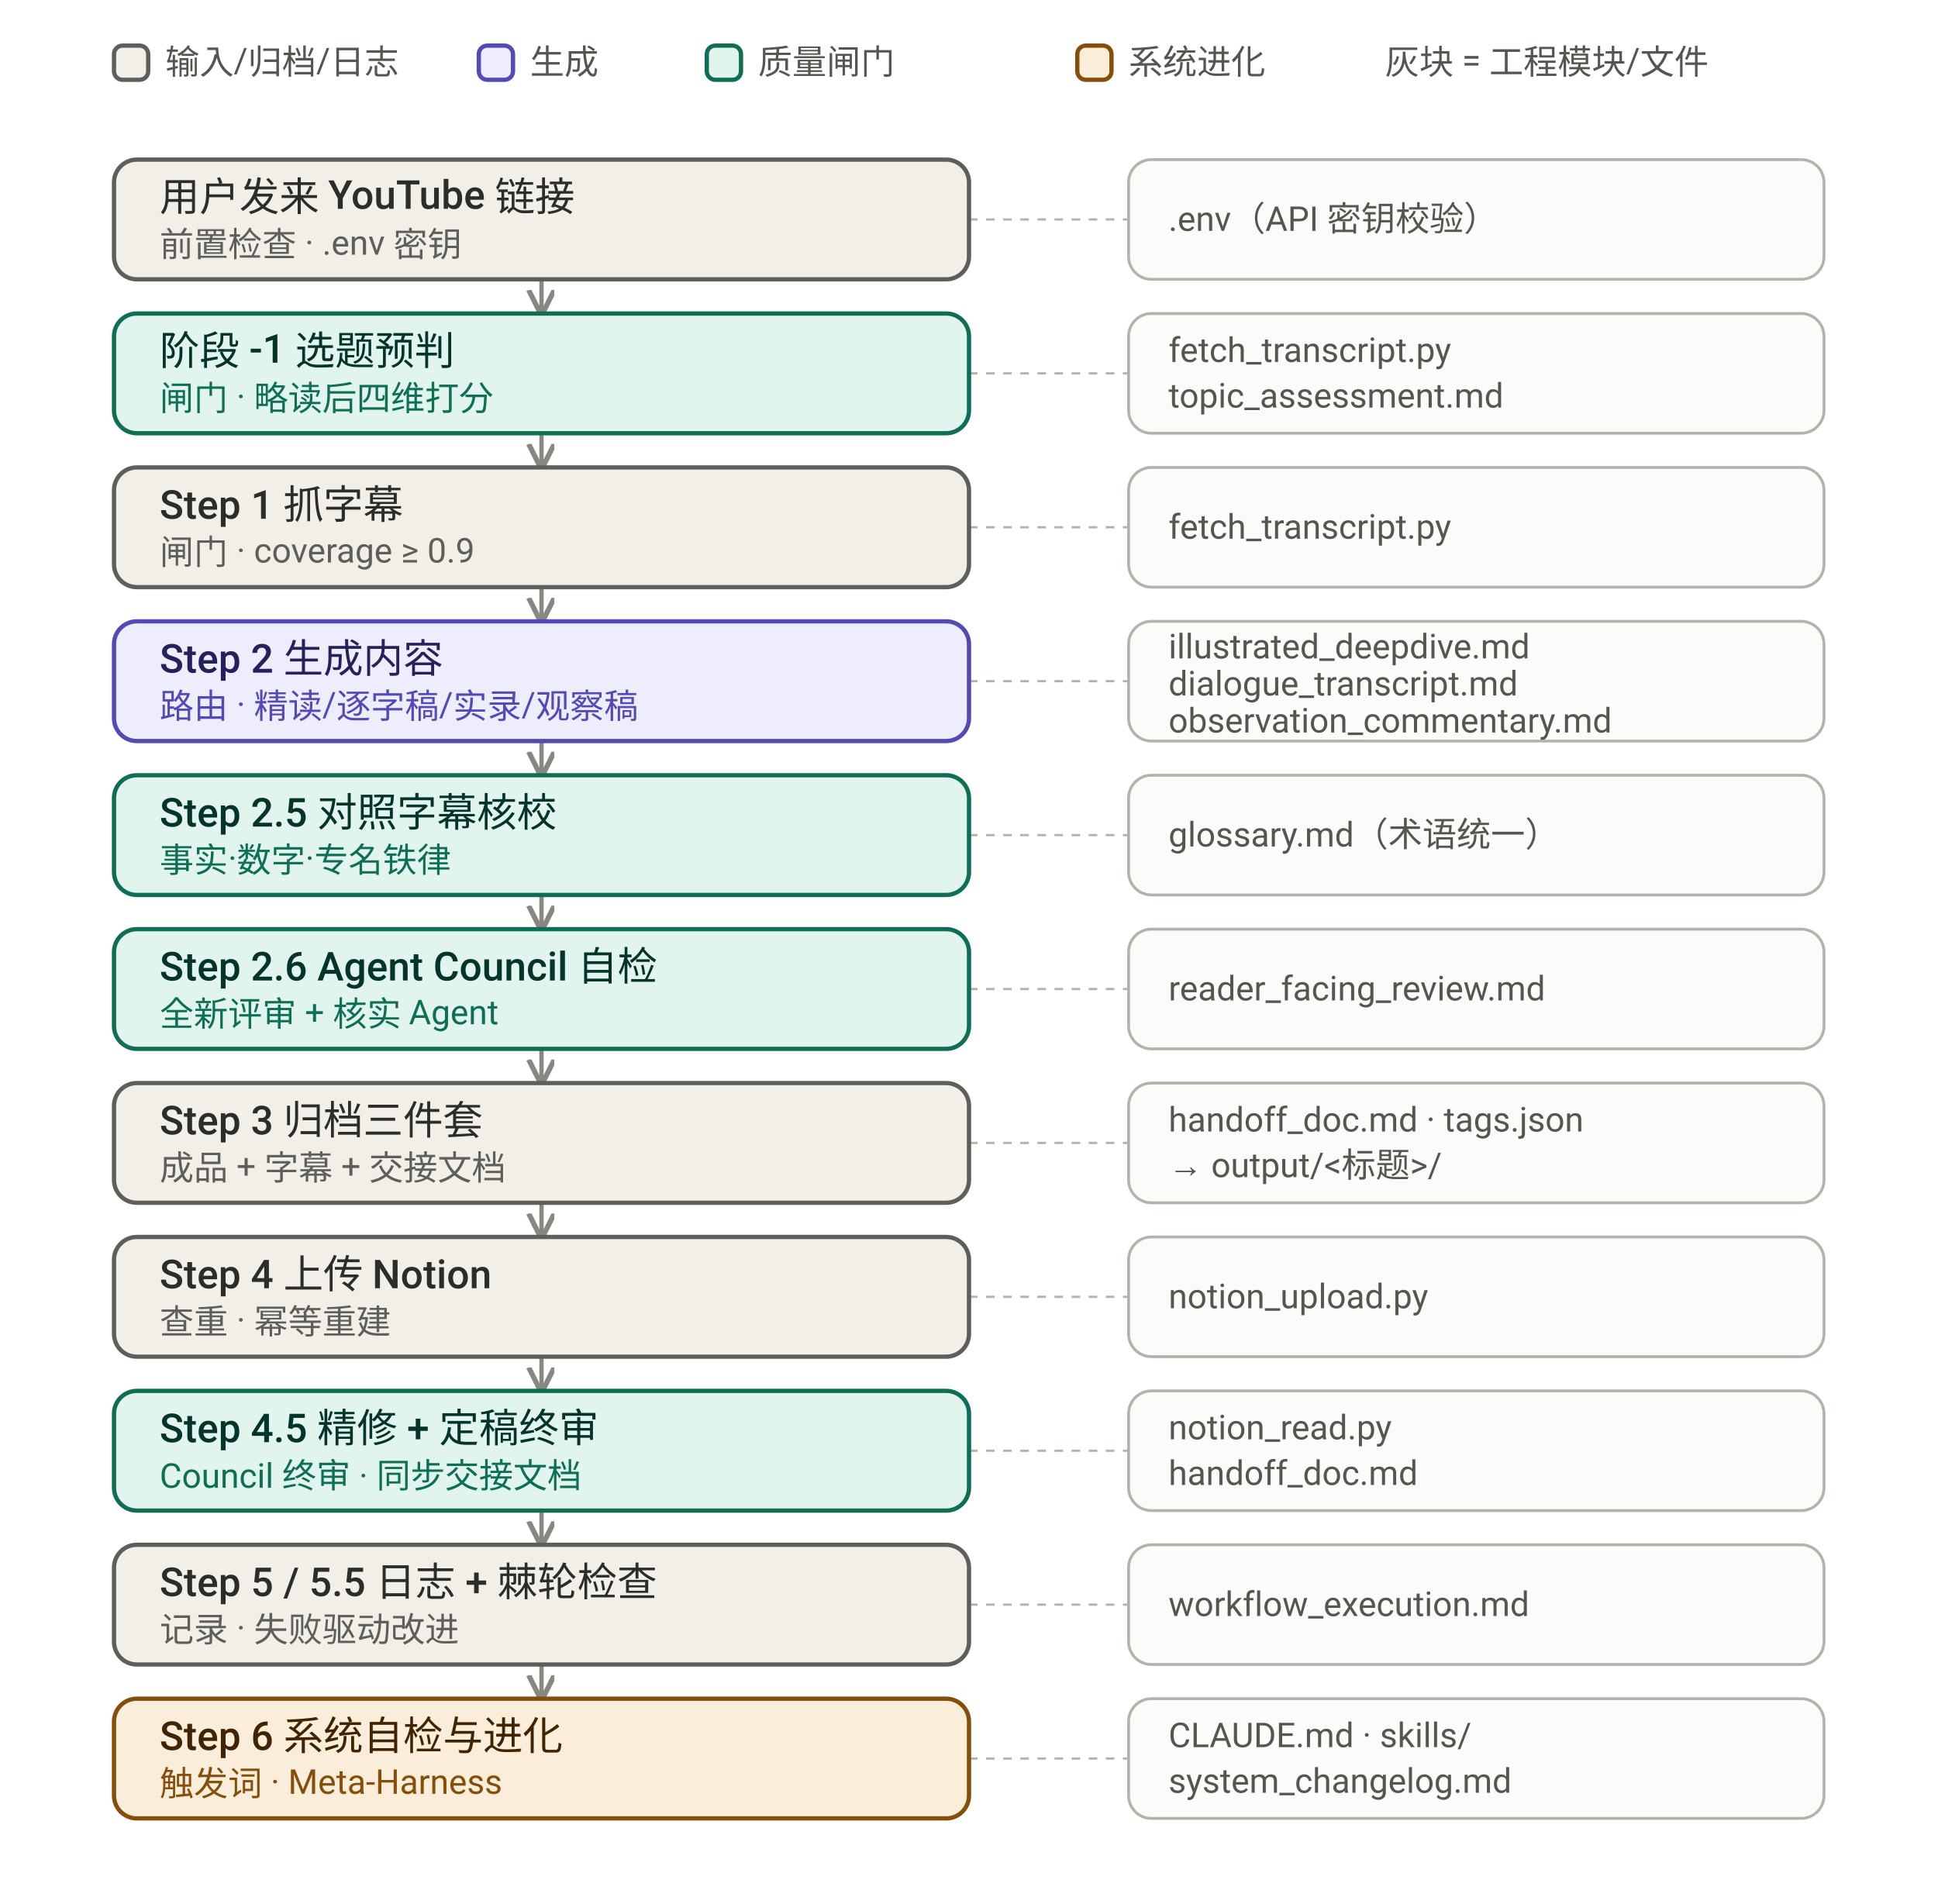
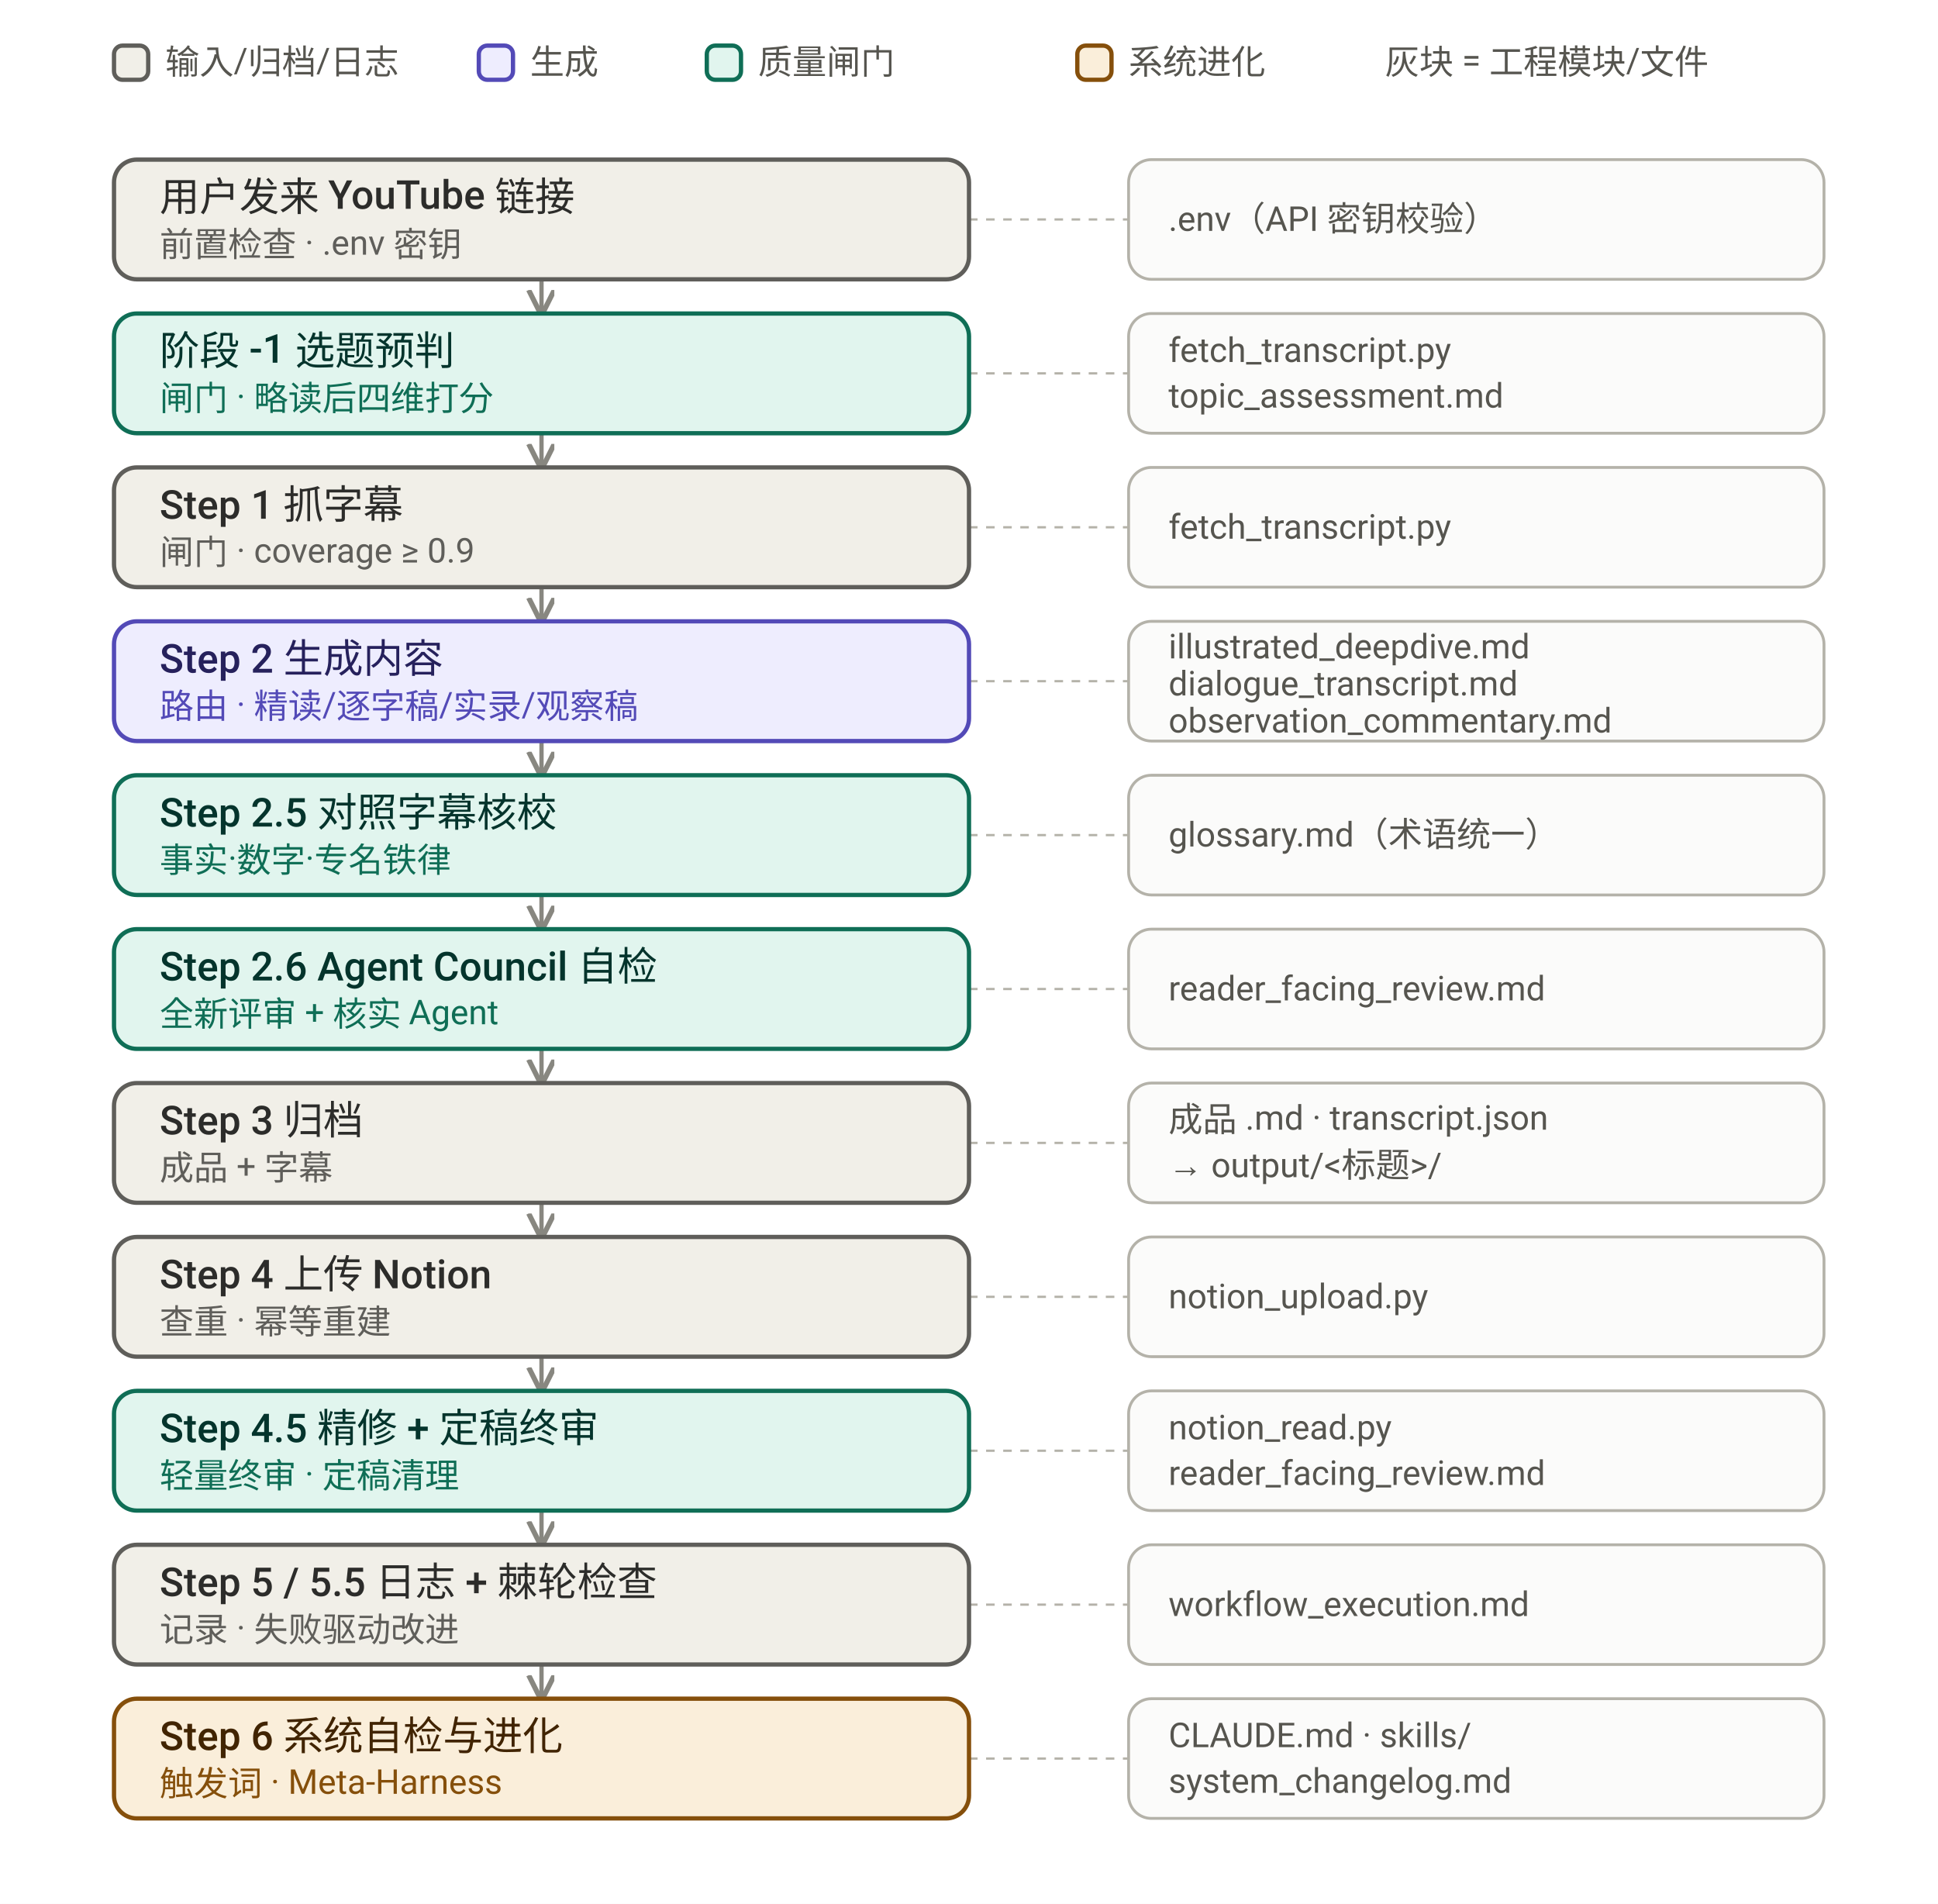
<svg xmlns="http://www.w3.org/2000/svg" width="680" viewBox="0 0 680 668" role="img">
  <defs>
    <style>
text{font-family:ui-sans-serif,-apple-system,"Segoe UI",Roboto,"Helvetica Neue",Arial,"PingFang SC","Microsoft YaHei",sans-serif;fill:#2C2C2A}
.th{font-size:14px;font-weight:500}
.ts{font-size:12px;font-weight:400;fill:#56554F}
.c-gray rect{fill:#F1EFE8;stroke:#5F5E5A;stroke-width:1.5}
.c-gray .th{fill:#2C2C2A}.c-gray .ts{fill:#5F5E5A}
.c-purple rect{fill:#EEEDFE;stroke:#534AB7;stroke-width:1.5}
.c-purple .th{fill:#26215C}.c-purple .ts{fill:#534AB7}
.c-teal rect{fill:#E1F5EE;stroke:#0F6E56;stroke-width:1.5}
.c-teal .th{fill:#04342C}.c-teal .ts{fill:#0F6E56}
.c-amber rect{fill:#FAEEDA;stroke:#854F0B;stroke-width:1.5}
.c-amber .th{fill:#412402}.c-amber .ts{fill:#854F0B}
.box{fill:#FBFBFA;stroke:#B4B2A9;stroke-width:1}
.arr{stroke:#888780;stroke-width:1.5;fill:none}
.leader{stroke:#B4B2A9;stroke-width:0.8;stroke-dasharray:3 3}
</style>
    <marker id="ah" markerWidth="8" markerHeight="8" refX="5.5" refY="3" orient="auto">
      <path d="M0,0 L6,3 L0,6" fill="none" stroke="#888780" stroke-width="1.2" />
    </marker>
  </defs>
  <rect x="0" y="0" width="680" height="668" fill="#FFFFFF" />
  <g class="c-gray">
    <rect x="40" y="16" width="12" height="12" rx="3" />
  </g>
  <text class="ts" x="58" y="26">输入/归档/日志</text>
  <g class="c-purple">
    <rect x="168" y="16" width="12" height="12" rx="3" />
  </g>
  <text class="ts" x="186" y="26">生成</text>
  <g class="c-teal">
    <rect x="248" y="16" width="12" height="12" rx="3" />
  </g>
  <text class="ts" x="266" y="26">质量闸门</text>
  <g class="c-amber">
    <rect x="378" y="16" width="12" height="12" rx="3" />
  </g>
  <text class="ts" x="396" y="26">系统进化</text>
  <text class="ts" x="486" y="26">灰块 = 工程模块/文件</text>
  <line class="arr" x1="190" y1="98" x2="190" y2="110" marker-end="url(#ah)" />
  <line class="arr" x1="190" y1="152" x2="190" y2="164" marker-end="url(#ah)" />
  <line class="arr" x1="190" y1="206" x2="190" y2="218" marker-end="url(#ah)" />
  <line class="arr" x1="190" y1="260" x2="190" y2="272" marker-end="url(#ah)" />
  <line class="arr" x1="190" y1="314" x2="190" y2="326" marker-end="url(#ah)" />
  <line class="arr" x1="190" y1="368" x2="190" y2="380" marker-end="url(#ah)" />
  <line class="arr" x1="190" y1="422" x2="190" y2="434" marker-end="url(#ah)" />
  <line class="arr" x1="190" y1="476" x2="190" y2="488" marker-end="url(#ah)" />
  <line class="arr" x1="190" y1="530" x2="190" y2="542" marker-end="url(#ah)" />
  <line class="arr" x1="190" y1="584" x2="190" y2="596" marker-end="url(#ah)" />
  <line class="leader" x1="340" y1="77" x2="396" y2="77" />
  <line class="leader" x1="340" y1="131" x2="396" y2="131" />
  <line class="leader" x1="340" y1="185" x2="396" y2="185" />
  <line class="leader" x1="340" y1="239" x2="396" y2="239" />
  <line class="leader" x1="340" y1="293" x2="396" y2="293" />
  <line class="leader" x1="340" y1="347" x2="396" y2="347" />
  <line class="leader" x1="340" y1="401" x2="396" y2="401" />
  <line class="leader" x1="340" y1="455" x2="396" y2="455" />
  <line class="leader" x1="340" y1="509" x2="396" y2="509" />
  <line class="leader" x1="340" y1="563" x2="396" y2="563" />
  <line class="leader" x1="340" y1="617" x2="396" y2="617" />
  <g class="c-gray">
    <rect x="40" y="56" width="300" height="42" rx="8" />
    <text class="th" x="56" y="74">用户发来 YouTube 链接</text>
    <text class="ts" x="56" y="90">前置检查 · .env 密钥</text>
  </g>
  <rect class="box" x="396" y="56" width="244" height="42" rx="8" />
  <text class="ts" x="410" y="81">.env（API 密钥校验）</text>
  <g class="c-teal">
    <rect x="40" y="110" width="300" height="42" rx="8" />
    <text class="th" x="56" y="128">阶段 -1 选题预判</text>
    <text class="ts" x="56" y="144">闸门 · 略读后四维打分</text>
  </g>
  <rect class="box" x="396" y="110" width="244" height="42" rx="8" />
  <text class="ts" x="410" y="127">fetch_transcript.py</text>
  <text class="ts" x="410" y="143">topic_assessment.md</text>
  <g class="c-gray">
    <rect x="40" y="164" width="300" height="42" rx="8" />
    <text class="th" x="56" y="182">Step 1 抓字幕</text>
    <text class="ts" x="56" y="198">闸门 · coverage ≥ 0.9</text>
  </g>
  <rect class="box" x="396" y="164" width="244" height="42" rx="8" />
  <text class="ts" x="410" y="189">fetch_transcript.py</text>
  <g class="c-purple">
    <rect x="40" y="218" width="300" height="42" rx="8" />
    <text class="th" x="56" y="236">Step 2 生成内容</text>
    <text class="ts" x="56" y="252">路由 · 精读/逐字稿/实录/观察稿</text>
  </g>
  <rect class="box" x="396" y="218" width="244" height="42" rx="8" />
  <text class="ts" x="410" y="231">illustrated_deepdive.md</text>
  <text class="ts" x="410" y="244">dialogue_transcript.md</text>
  <text class="ts" x="410" y="257">observation_commentary.md</text>
  <g class="c-teal">
    <rect x="40" y="272" width="300" height="42" rx="8" />
    <text class="th" x="56" y="290">Step 2.5 对照字幕核校</text>
    <text class="ts" x="56" y="306">事实·数字·专名铁律</text>
  </g>
  <rect class="box" x="396" y="272" width="244" height="42" rx="8" />
  <text class="ts" x="410" y="297">glossary.md（术语统一）</text>
  <g class="c-teal">
    <rect x="40" y="326" width="300" height="42" rx="8" />
    <text class="th" x="56" y="344">Step 2.6 Agent Council 自检</text>
    <text class="ts" x="56" y="360">全新评审 + 核实 Agent</text>
  </g>
  <rect class="box" x="396" y="326" width="244" height="42" rx="8" />
  <text class="ts" x="410" y="351">reader_facing_review.md</text>
  <g class="c-gray">
    <rect x="40" y="380" width="300" height="42" rx="8" />
-     <text class="th" x="56" y="398">Step 3 归档三件套</text>
-     <text class="ts" x="56" y="414">成品 + 字幕 + 交接文档</text>
+     <text class="th" x="56" y="398">Step 3 归档</text>
+     <text class="ts" x="56" y="414">成品 + 字幕</text>
  </g>
  <rect class="box" x="396" y="380" width="244" height="42" rx="8" />
-   <text class="ts" x="410" y="397">handoff_doc.md · tags.json</text>
+   <text class="ts" x="410" y="397">成品 .md · transcript.json</text>
  <text class="ts" x="410" y="413">→ output/&lt;标题&gt;/</text>
  <g class="c-gray">
    <rect x="40" y="434" width="300" height="42" rx="8" />
    <text class="th" x="56" y="452">Step 4 上传 Notion</text>
    <text class="ts" x="56" y="468">查重 · 幂等重建</text>
  </g>
  <rect class="box" x="396" y="434" width="244" height="42" rx="8" />
  <text class="ts" x="410" y="459">notion_upload.py</text>
  <g class="c-teal">
    <rect x="40" y="488" width="300" height="42" rx="8" />
    <text class="th" x="56" y="506">Step 4.5 精修 + 定稿终审</text>
-     <text class="ts" x="56" y="522">Council 终审 · 同步交接文档</text>
+     <text class="ts" x="56" y="522">轻量终审 · 定稿清理</text>
  </g>
  <rect class="box" x="396" y="488" width="244" height="42" rx="8" />
  <text class="ts" x="410" y="505">notion_read.py</text>
-   <text class="ts" x="410" y="521">handoff_doc.md</text>
+   <text class="ts" x="410" y="521">reader_facing_review.md</text>
  <g class="c-gray">
    <rect x="40" y="542" width="300" height="42" rx="8" />
    <text class="th" x="56" y="560">Step 5 / 5.5 日志 + 棘轮检查</text>
    <text class="ts" x="56" y="576">记录 · 失败驱动改进</text>
  </g>
  <rect class="box" x="396" y="542" width="244" height="42" rx="8" />
  <text class="ts" x="410" y="567">workflow_execution.md</text>
  <g class="c-amber">
    <rect x="40" y="596" width="300" height="42" rx="8" />
    <text class="th" x="56" y="614">Step 6 系统自检与进化</text>
    <text class="ts" x="56" y="630">触发词 · Meta-Harness</text>
  </g>
  <rect class="box" x="396" y="596" width="244" height="42" rx="8" />
  <text class="ts" x="410" y="613">CLAUDE.md · skills/</text>
  <text class="ts" x="410" y="629">system_changelog.md</text>
</svg>
